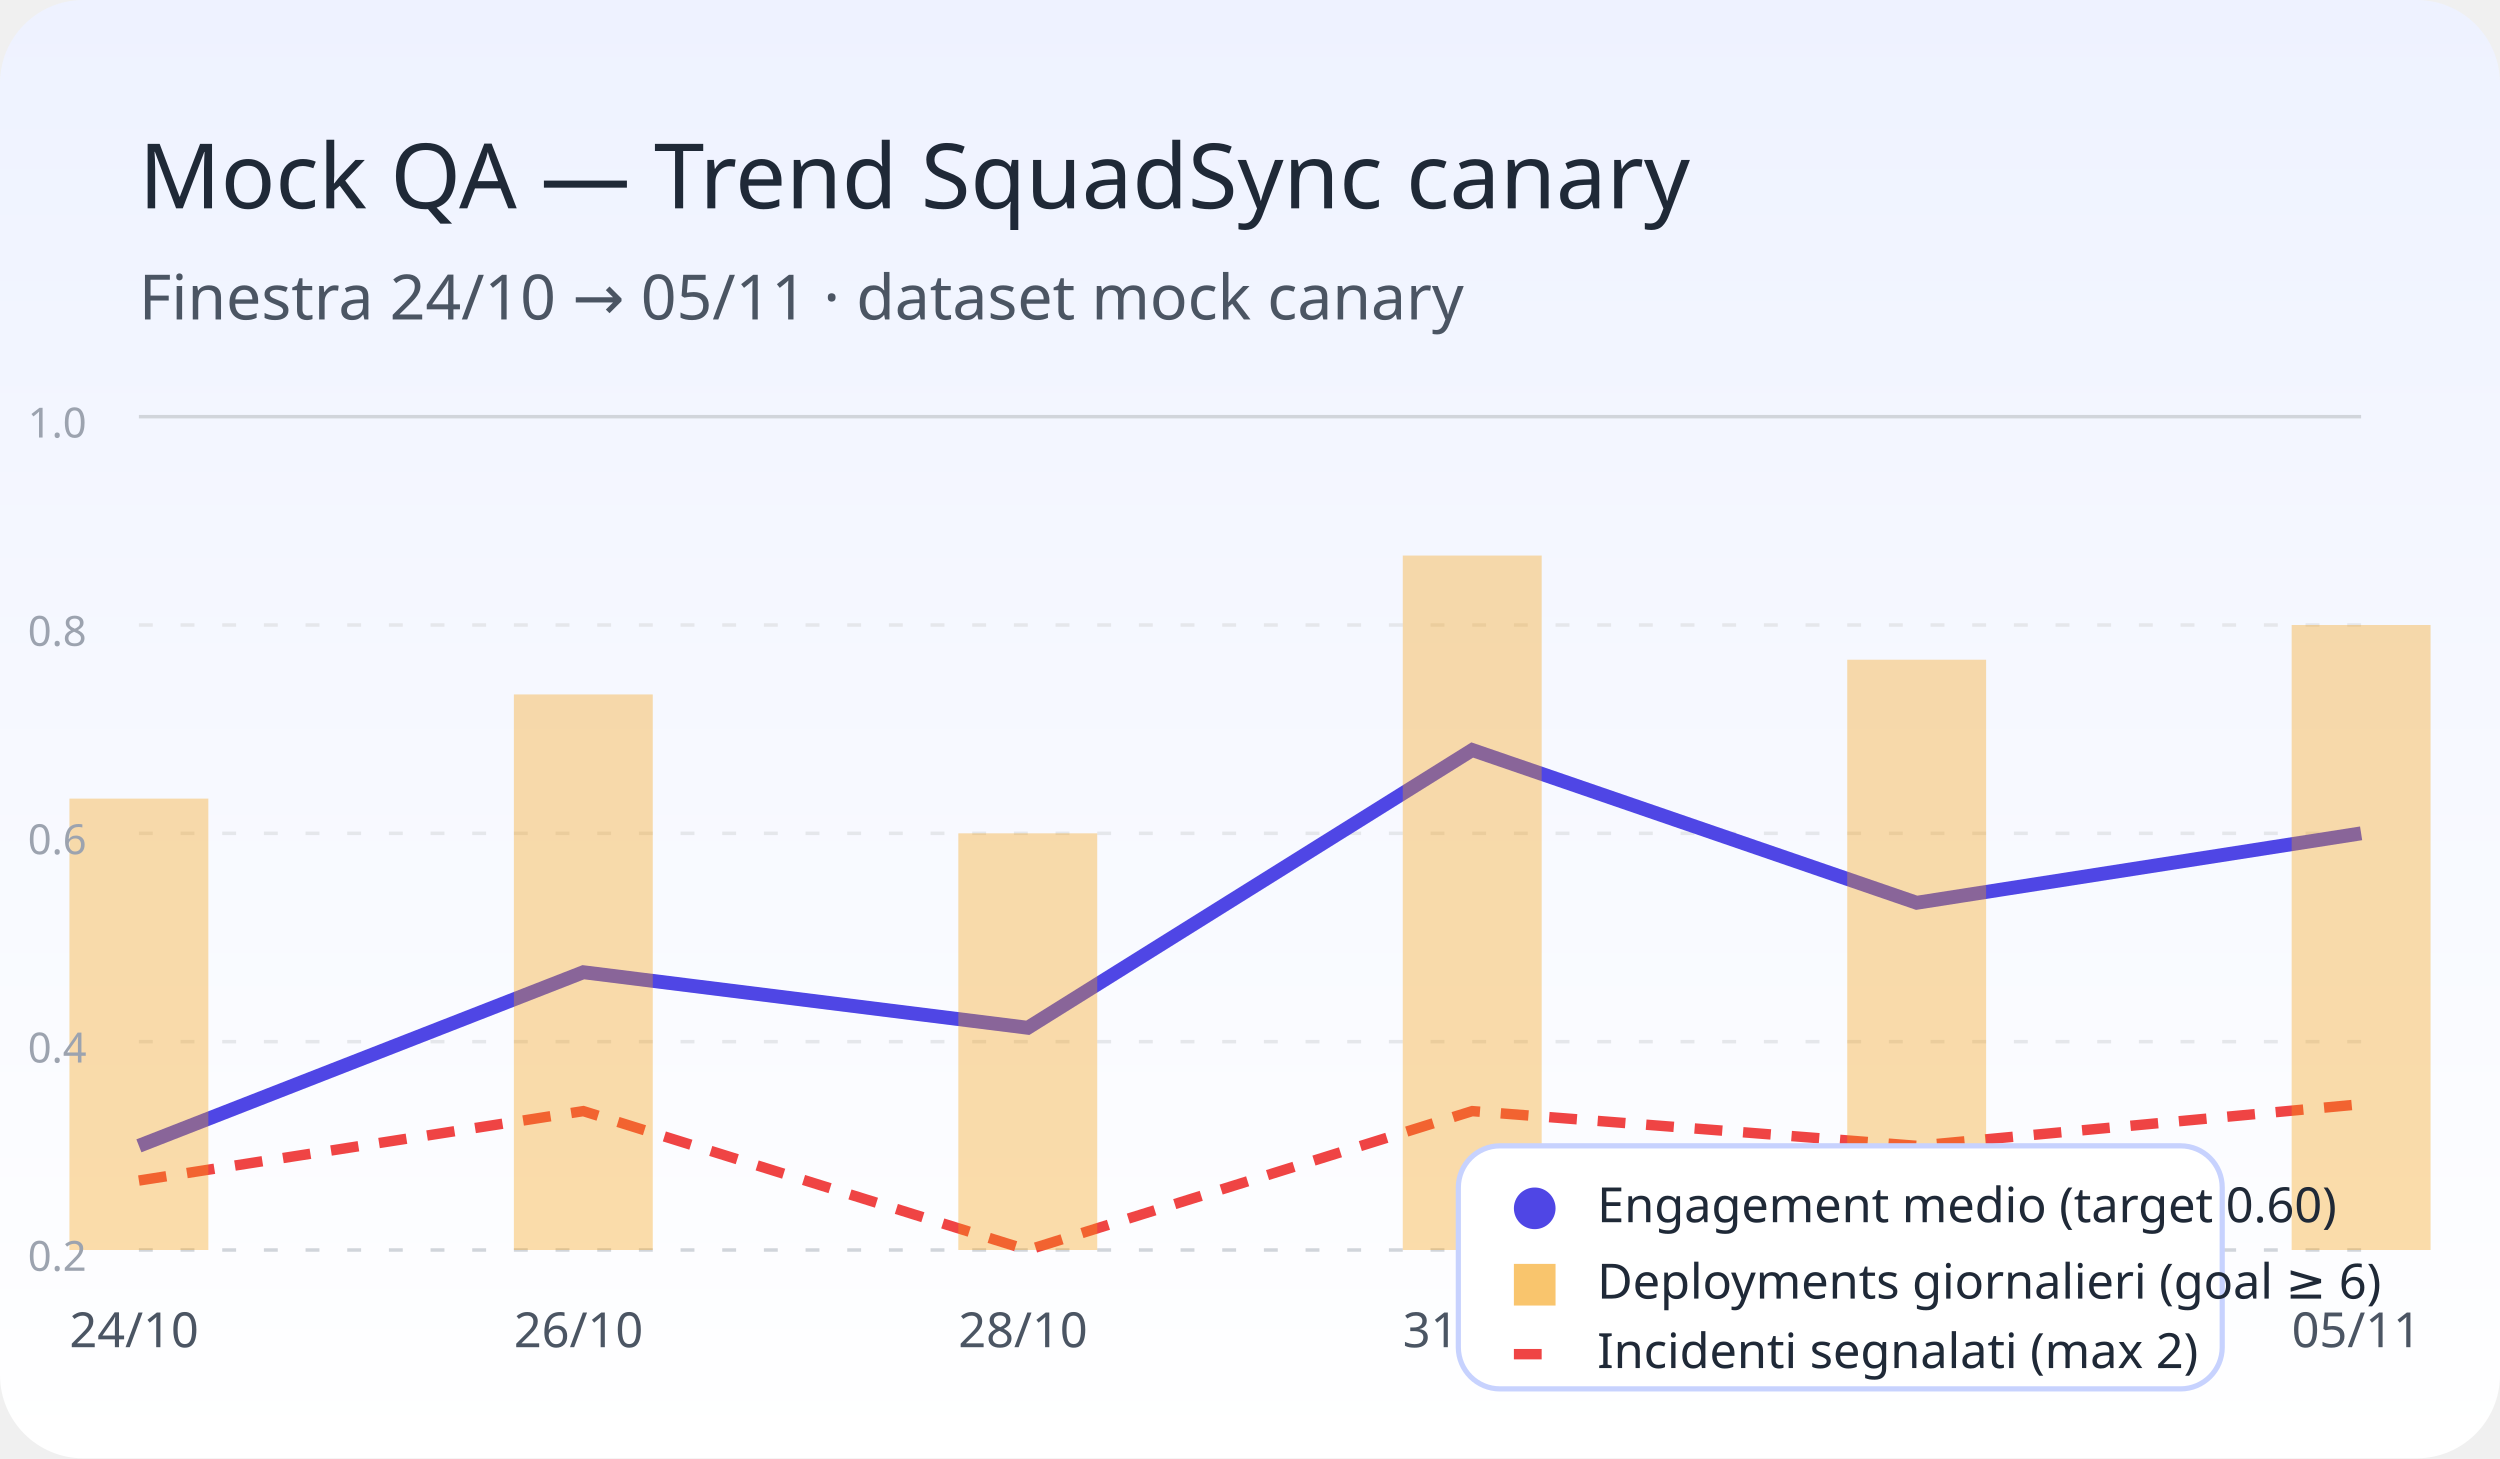
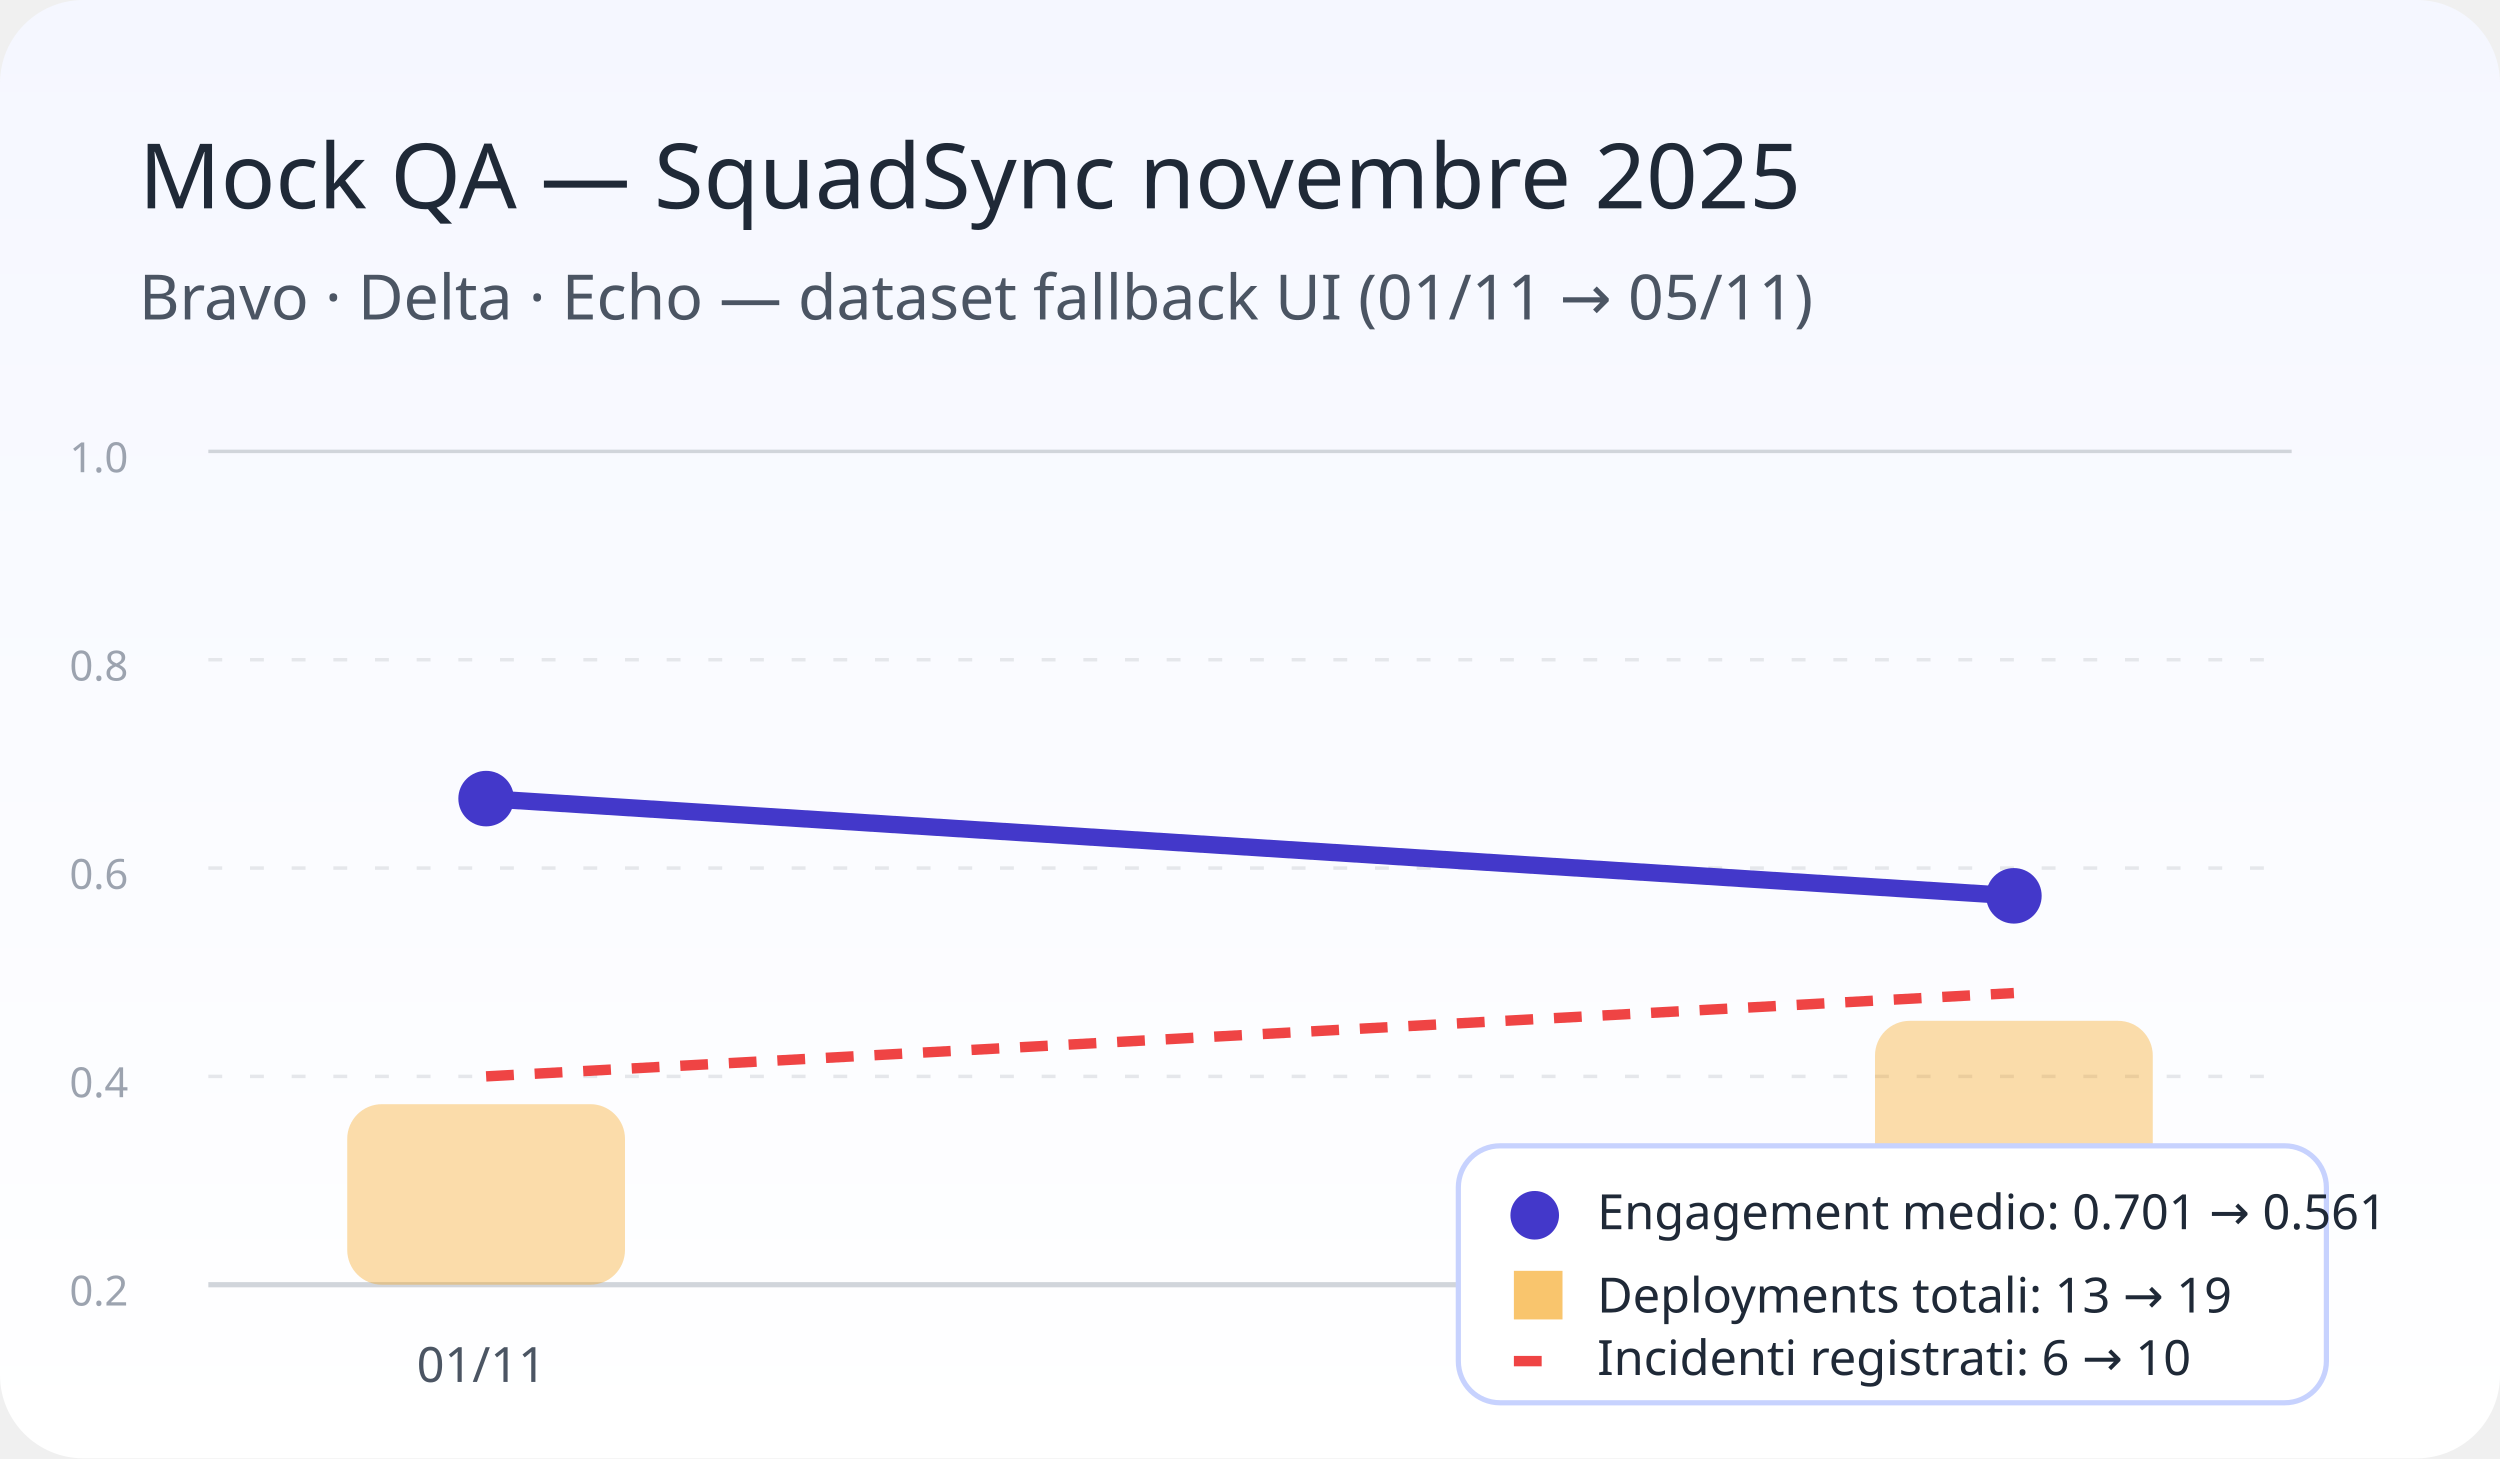
<svg xmlns="http://www.w3.org/2000/svg" width="720" height="420" viewBox="0 0 720 420" role="img" aria-labelledby="title desc">
  <defs>
    <linearGradient id="bg" x1="0" y1="0" x2="0" y2="1">
-       <stop offset="0%" stop-color="#eef2ff" />
+       <stop offset="0%" stop-color="#f5f7ff" />
      <stop offset="100%" stop-color="#ffffff" />
    </linearGradient>
  </defs>
  <rect x="0" y="0" width="720" height="420" fill="url(#bg)" rx="24" />
-   <text x="40" y="60" font-size="26" font-family="'Segoe UI', sans-serif" fill="#1f2937">Mock QA — Trend SquadSync canary</text>
-   <text x="40" y="92" font-size="18" font-family="'Segoe UI', sans-serif" fill="#4b5563">Finestra 24/10 → 05/11 · dataset mock canary</text>
-   <g transform="translate(40,120)">
-     <line x1="0" y1="240" x2="640" y2="240" stroke="#d1d5db" stroke-dasharray="4 8" />
-     <line x1="0" y1="180" x2="640" y2="180" stroke="#e5e7eb" stroke-dasharray="4 8" />
-     <line x1="0" y1="120" x2="640" y2="120" stroke="#e5e7eb" stroke-dasharray="4 8" />
-     <line x1="0" y1="60" x2="640" y2="60" stroke="#e5e7eb" stroke-dasharray="4 8" />
-     <line x1="0" y1="0" x2="640" y2="0" stroke="#d1d5db" />
-     <polyline fill="none" stroke="#4f46e5" stroke-width="4" points="0,210 128,160 256,176 384,96 512,140 640,120" />
-     <polyline fill="none" stroke="#ef4444" stroke-width="3" stroke-dasharray="8 6" points="0,220 128,200 256,240 384,200 512,210 640,198" />
+   <text x="40" y="60" font-size="26" font-family="'Segoe UI', sans-serif" fill="#1f2937">Mock QA — SquadSync novembre 2025</text>
+   <text x="40" y="92" font-size="18" font-family="'Segoe UI', sans-serif" fill="#4b5563">Bravo · Delta · Echo — dataset fallback UI (01/11 → 05/11)</text>
+   <g transform="translate(60,130)">
+     <line x1="0" y1="240" x2="600" y2="240" stroke="#d1d5db" stroke-width="1.5" />
+     <line x1="0" y1="180" x2="600" y2="180" stroke="#e5e7eb" stroke-dasharray="4 8" />
+     <line x1="0" y1="120" x2="600" y2="120" stroke="#e5e7eb" stroke-dasharray="4 8" />
+     <line x1="0" y1="60" x2="600" y2="60" stroke="#e5e7eb" stroke-dasharray="4 8" />
+     <line x1="0" y1="0" x2="600" y2="0" stroke="#d1d5db" />
+     <polyline fill="none" stroke="#4338ca" stroke-width="5" stroke-linecap="round" stroke-linejoin="round" points="80,100 520,128" />
+     <circle cx="80" cy="100" r="8" fill="#4338ca" />
+     <circle cx="520" cy="128" r="8" fill="#4338ca" />
    <g fill="#f59e0b" opacity="0.35">
-       <rect x="-20" y="110" width="40" height="130" />
-       <rect x="108" y="80" width="40" height="160" />
-       <rect x="236" y="120" width="40" height="120" />
-       <rect x="364" y="40" width="40" height="200" />
-       <rect x="492" y="70" width="40" height="170" />
-       <rect x="620" y="60" width="40" height="180" />
+       <rect x="40" y="188" width="80" height="52" rx="10" />
+       <rect x="480" y="164" width="80" height="76" rx="10" />
    </g>
+     <polyline fill="none" stroke="#ef4444" stroke-width="3" stroke-dasharray="8 6" points="80,180 520,156" />
    <g font-size="14" font-family="'Segoe UI', sans-serif" fill="#4b5563">
-       <text x="-20" y="268">24/10</text>
-       <text x="108" y="268">26/10</text>
-       <text x="236" y="268">28/10</text>
-       <text x="364" y="268">31/10</text>
-       <text x="492" y="268">02/11</text>
-       <text x="620" y="268">05/11</text>
+       <text x="60" y="268">01/11</text>
+       <text x="500" y="268">05/11</text>
    </g>
    <g font-size="12" font-family="'Segoe UI', sans-serif" fill="#9ca3af">
-       <text x="-32" y="6">1.0</text>
-       <text x="-32" y="66">0.8</text>
-       <text x="-32" y="126">0.6</text>
-       <text x="-32" y="186">0.4</text>
-       <text x="-32" y="246">0.2</text>
+       <text x="-40" y="6">1.0</text>
+       <text x="-40" y="66">0.8</text>
+       <text x="-40" y="126">0.6</text>
+       <text x="-40" y="186">0.4</text>
+       <text x="-40" y="246">0.2</text>
    </g>
  </g>
  <g transform="translate(420,330)" font-family="'Segoe UI', sans-serif" font-size="14">
-     <rect x="0" y="0" width="220" height="70" fill="#ffffff" stroke="#c7d2fe" stroke-width="1.5" rx="12" />
-     <circle cx="22" cy="18" r="6" fill="#4f46e5" />
-     <text x="40" y="22" fill="#1f2937">Engagement medio (target 0.60)</text>
-     <rect x="16" y="34" width="12" height="12" fill="#f59e0b" opacity="0.6" />
-     <text x="40" y="44" fill="#1f2937">Deployments giornalieri (goal ≥ 6)</text>
-     <line x1="16" y1="60" x2="28" y2="60" stroke="#ef4444" stroke-width="3" stroke-dasharray="8 6" />
-     <text x="40" y="64" fill="#1f2937">Incidenti segnalati (max 2)</text>
+     <rect x="0" y="0" width="250" height="74" fill="#ffffff" stroke="#c7d2fe" stroke-width="1.5" rx="12" />
+     <circle cx="22" cy="20" r="7" fill="#4338ca" />
+     <text x="40" y="24" fill="#1f2937">Engagement medio: 0.701 → 0.561</text>
+     <rect x="16" y="36" width="14" height="14" fill="#f59e0b" opacity="0.6" />
+     <text x="40" y="48" fill="#1f2937">Deployments totali: 13 → 19</text>
+     <line x1="16" y1="62" x2="30" y2="62" stroke="#ef4444" stroke-width="3" stroke-dasharray="8 6" />
+     <text x="40" y="66" fill="#1f2937">Incidenti registrati: 6 → 10</text>
  </g>
</svg>
